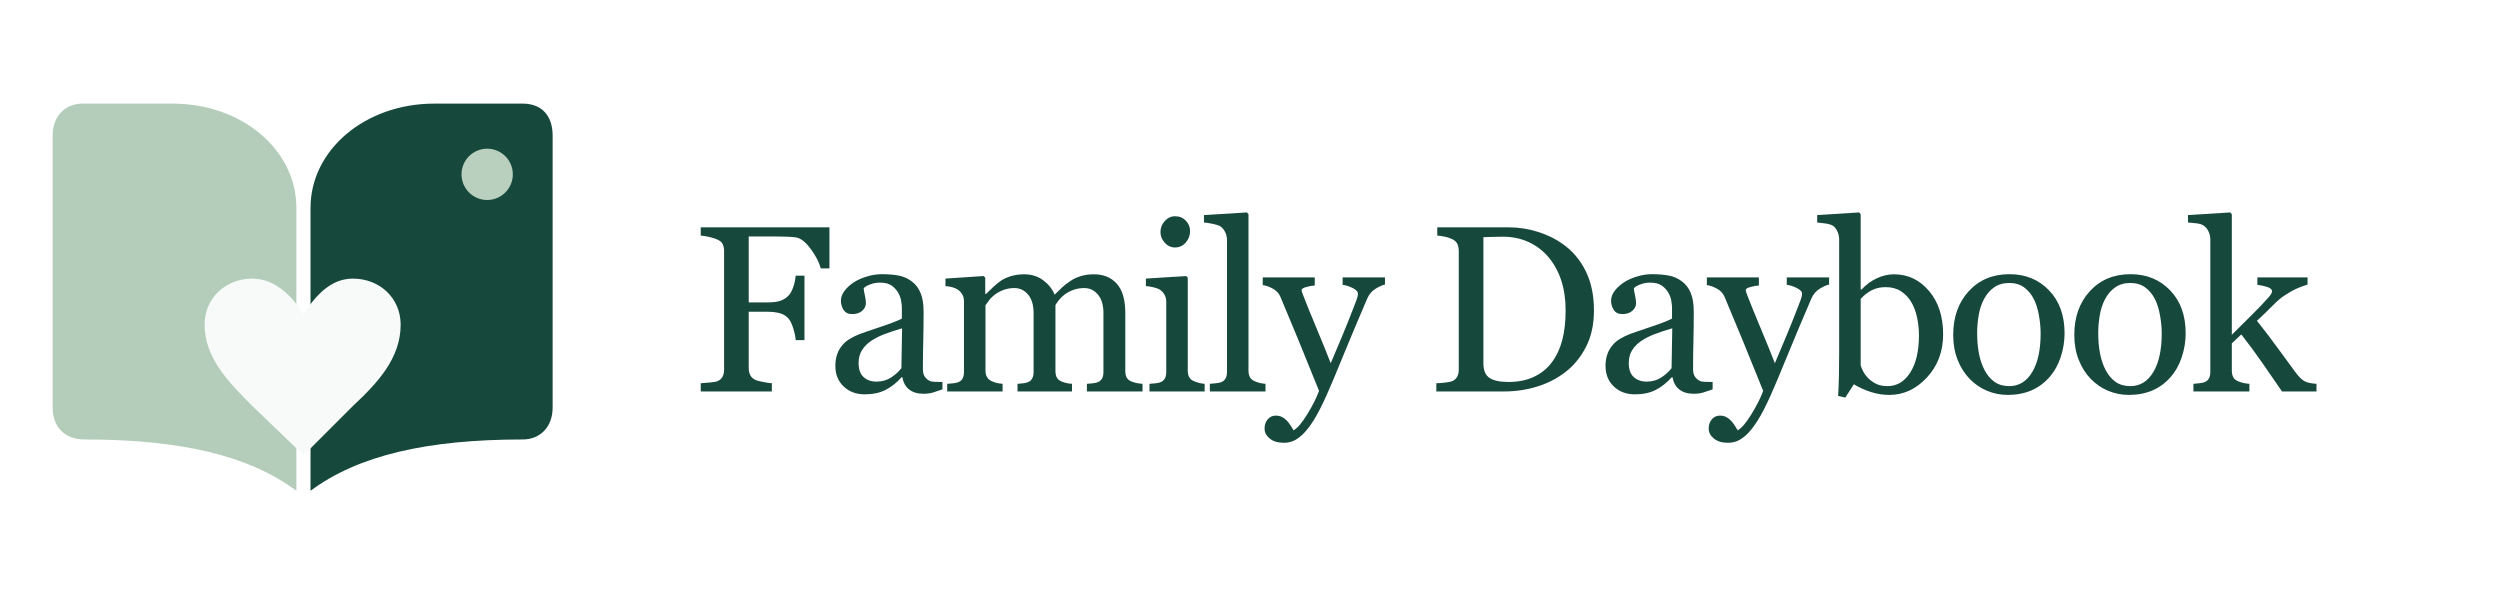
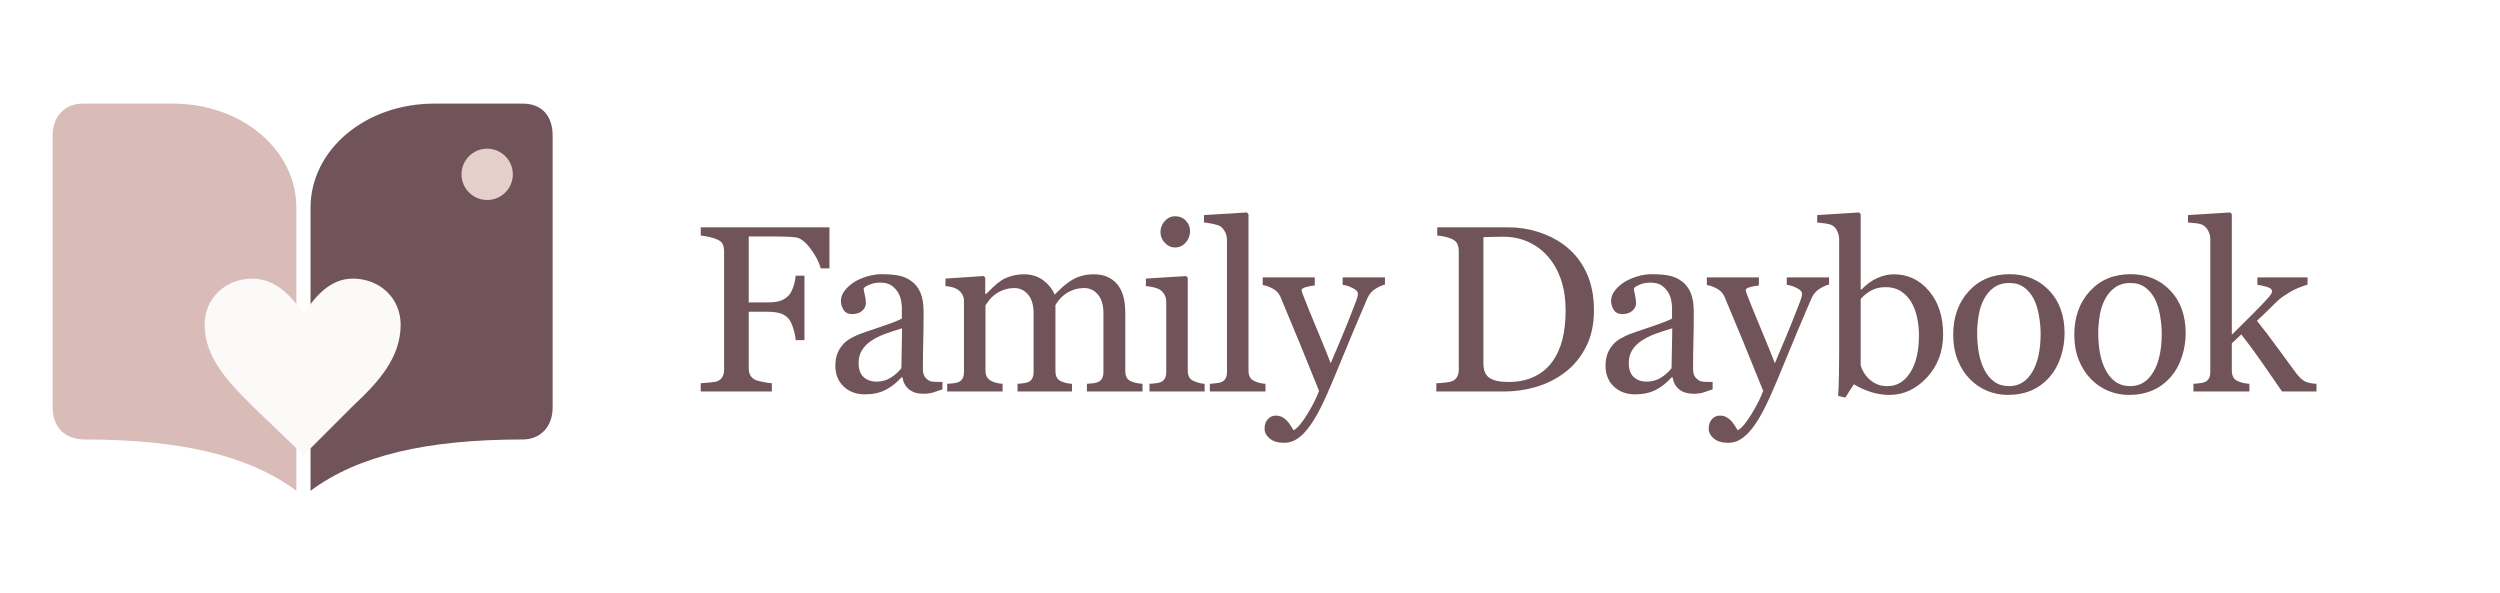
<svg xmlns="http://www.w3.org/2000/svg" viewBox="0 0 760 180" role="img" aria-labelledby="family-daybook-logo-title family-daybook-logo-description">
  <g transform="translate(8)">
-     <path fill="#B4CDBA" d="M17.1 31.5h27.4c21 0 37.6 14 37.6 31.7v86c-14.5-10.8-35.4-15.6-64.4-15.6-6 0-9.7-3.8-9.7-9.7V41.2c0-5.9 3.8-9.7 9.1-9.7Z" />
-     <path fill="#17483C" d="M86.4 63.2c0-17.7 16.7-31.7 37.6-31.7h26.9c5.9 0 9.1 3.8 9.1 9.7v82.7c0 5.9-3.8 9.7-9.1 9.7-29 0-50 4.8-64.5 15.6v-86Z" />
-     <circle cx="140.1" cy="53" r="7.8" fill="#B8D0BD" />
-     <path fill="#F7FAF8" d="M84.3 95.5c-4.9-7.6-10.2-10.8-15.6-10.8-8.1 0-14.5 5.9-14.5 14 0 10.2 7.5 17.7 14.5 24.7l15.6 15 15-15c7.5-7 14.5-14.5 14.5-24.7 0-8.1-6.4-14-14.5-14-5.4 0-10.2 3.2-15 10.8Z" />
+     <path fill="#d9bbb7" d="M17.1 31.5h27.4c21 0 37.6 14 37.6 31.7v86c-14.5-10.8-35.4-15.6-64.4-15.6-6 0-9.7-3.8-9.7-9.7V41.2c0-5.9 3.8-9.7 9.1-9.7Z" />
+     <path fill="#705459" d="M86.4 63.2c0-17.7 16.7-31.7 37.6-31.7h26.9c5.9 0 9.1 3.8 9.1 9.7v82.7c0 5.9-3.8 9.7-9.1 9.7-29 0-50 4.8-64.5 15.6v-86Z" />
+     <circle cx="140.1" cy="53" r="7.8" fill="#e4cfca" />
+     <path fill="#fbfaf8" d="M84.3 95.5c-4.9-7.6-10.2-10.8-15.6-10.8-8.1 0-14.5 5.9-14.5 14 0 10.2 7.5 17.7 14.5 24.7l15.6 15 15-15c7.5-7 14.5-14.5 14.5-24.7 0-8.1-6.4-14-14.5-14-5.4 0-10.2 3.2-15 10.8Z" />
  </g>
-   <g fill="#17483C" transform="translate(210 119) scale(0.03515625 -0.03515625)">
+   <g fill="#705459" transform="translate(210 119) scale(0.03515625 -0.03515625)">
    <path transform="translate(0.000 0.000)" d="M1199 1064L1124 1064Q1103 1143 1036.5 1233Q970 1323 909 1332Q878 1336 835.5 1338Q793 1340 739 1340L501 1340L501 770L664 770Q738 770 779 785.5Q820 801 849 833Q869 855 885.5 901.5Q902 948 907 1001L983 1001L983 444L907 444Q904 488 886.5 544Q869 600 849 625Q819 662 773.5 675.5Q728 689 664 689L501 689L501 200Q501 167 514 141Q527 115 560 99Q575 92 625 82Q675 72 701 71L701 0L86 0L86 71Q116 73 166 77.5Q216 82 231 89Q261 102 274.5 127.5Q288 153 288 189L288 1213Q288 1246 277 1271.5Q266 1297 231 1313Q204 1326 158.5 1336Q113 1346 86 1348L86 1419L1199 1419Z" />
    <path transform="translate(1170.111 0.000)" d="M1006 18Q959 1 923.5 -9.5Q888 -20 843 -20Q765 -20 718.5 16.5Q672 53 659 123L653 123Q588 51 513.5 13Q439 -25 334 -25Q223 -25 151.5 43Q80 111 80 221Q80 278 96 323Q112 368 144 404Q169 434 210 457.5Q251 481 287 495Q332 512 469.5 558Q607 604 655 630L655 729Q655 742 649.5 779Q644 816 626 849Q606 886 569.5 913.5Q533 941 466 941Q420 941 380.5 925.5Q341 910 325 893Q325 873 334.5 834Q344 795 344 762Q344 727 312.5 698Q281 669 225 669Q175 669 151.5 704.5Q128 740 128 784Q128 830 160.5 872Q193 914 245 947Q290 975 354 994.5Q418 1014 479 1014Q563 1014 625.5 1002.5Q688 991 739 953Q790 916 816.5 852.5Q843 789 843 689Q843 546 840 435.5Q837 325 837 194Q837 155 850.5 132Q864 109 892 93Q907 84 939.5 83Q972 82 1006 82ZM657 546Q572 521 508 497Q444 473 389 437Q339 403 310 356.5Q281 310 281 246Q281 163 324.5 124Q368 85 435 85Q506 85 560 119.5Q614 154 651 201Z" />
    <path transform="translate(2145.222 0.000)" d="M1761 0L1280 0L1280 66Q1303 68 1326.5 70Q1350 72 1368 78Q1396 87 1409.5 109.5Q1423 132 1423 168L1423 677Q1423 781 1375.5 837.5Q1328 894 1257 894Q1208 894 1165 879Q1122 864 1086 837Q1057 815 1037.5 789.5Q1018 764 1008 747L1008 178Q1008 143 1020 120.5Q1032 98 1061 86Q1084 77 1102.5 72.5Q1121 68 1151 66L1151 0L680 0L680 66Q703 68 724.5 70Q746 72 764 78Q792 87 805.5 109.5Q819 132 819 168L819 677Q819 781 771.5 837.5Q724 894 653 894Q604 894 561 878.5Q518 863 482 836Q453 814 433 786.5Q413 759 403 745L403 180Q403 146 417 123Q431 100 459 88Q480 78 502 73Q524 68 551 66L551 0L72 0L72 66Q95 68 119.5 70Q144 72 162 78Q190 87 203.5 109.5Q217 132 217 168L217 781Q217 813 202.5 838.5Q188 864 162 882Q143 894 115 901.5Q87 909 57 911L57 976L387 998L401 984L401 843L408 843Q433 868 469 902Q505 936 536 957Q571 981 623.5 997Q676 1013 737 1013Q833 1013 902 961.5Q971 910 1001 837Q1037 872 1064.5 898.5Q1092 925 1137 955Q1175 981 1226.5 997Q1278 1013 1341 1013Q1466 1013 1539 931Q1612 849 1612 679L1612 178Q1612 143 1624 120.5Q1636 98 1665 86Q1688 77 1710.5 72.5Q1733 68 1761 66Z" />
    <path transform="translate(3892.333 0.000)" d="M551 0L74 0L74 66Q97 68 121.5 70Q146 72 164 78Q192 87 205.5 109.5Q219 132 219 168L219 777Q219 809 204.5 835.5Q190 862 164 880Q145 892 109 900.5Q73 909 43 911L43 976L391 998L405 984L405 180Q405 145 418.5 122Q432 99 461 88Q483 79 504 73.5Q525 68 551 66ZM425 1387Q425 1330 387.5 1287.5Q350 1245 295 1245Q244 1245 206.5 1285.5Q169 1326 169 1378Q169 1433 206.5 1474Q244 1515 295 1515Q352 1515 388.5 1476.5Q425 1438 425 1387Z" />
    <path transform="translate(4435.444 0.000)" d="M534 0L53 0L53 66Q76 68 102 70.5Q128 73 145 78Q173 87 187 109.5Q201 132 201 168L201 1310Q201 1346 185.5 1377.5Q170 1409 145 1427Q127 1439 79 1449Q31 1459 2 1461L2 1525L373 1548L387 1533L387 180Q387 145 400 122.5Q413 100 442 88Q464 78 485.5 73Q507 68 534 66Z" />
    <path transform="translate(4964.556 0.000)" d="M-3 -322Q-3 -272 24.5 -240.5Q52 -209 93 -209Q125 -209 148 -221Q171 -233 189 -252Q204 -267 221 -293Q238 -319 248 -336Q298 -309 367.5 -195Q437 -81 468 5Q373 242 296 429Q219 616 135 816Q116 862 71 887.5Q26 913 -19 920L-19 986L431 986L431 916Q401 915 359 903.5Q317 892 317 877Q317 871 321.5 857Q326 843 332 828Q370 729 448 542.5Q526 356 569 244Q614 351 662.5 465.5Q711 580 771 736Q778 755 791 788.5Q804 822 804 846Q804 872 758.5 894.5Q713 917 672 922L672 986L1038 986L1038 924Q1008 919 959 889.5Q910 860 886 806Q767 530 674.5 303Q582 76 534 -31Q471 -171 421.5 -249.5Q372 -328 325 -373Q279 -415 241.5 -429.5Q204 -444 164 -444Q86 -444 41.5 -407Q-3 -370 -3 -322Z" />
    <path transform="translate(6352.778 0.000)" d="M1457 701Q1457 520 1389 387Q1321 254 1212 169Q1102 84 965 42Q828 0 682 0L94 0L94 71Q123 71 169.5 76.5Q216 82 231 89Q261 102 274.5 127.5Q288 153 288 189L288 1213Q288 1247 276.5 1274Q265 1301 231 1317Q200 1332 164 1339Q128 1346 102 1348L102 1419L722 1419Q850 1419 974 1379.5Q1098 1340 1190 1273Q1315 1184 1386 1040Q1457 896 1457 701ZM1212 702Q1212 845 1174 960.5Q1136 1076 1063 1162Q994 1244 893.5 1291Q793 1338 670 1338Q629 1338 577.5 1336.5Q526 1335 501 1334L501 243Q501 152 554 117Q607 82 717 82Q844 82 939 127Q1034 172 1093 252Q1155 336 1183.5 446.5Q1212 557 1212 702Z" />
    <path transform="translate(7829.889 0.000)" d="M1006 18Q959 1 923.5 -9.5Q888 -20 843 -20Q765 -20 718.5 16.5Q672 53 659 123L653 123Q588 51 513.5 13Q439 -25 334 -25Q223 -25 151.5 43Q80 111 80 221Q80 278 96 323Q112 368 144 404Q169 434 210 457.5Q251 481 287 495Q332 512 469.5 558Q607 604 655 630L655 729Q655 742 649.5 779Q644 816 626 849Q606 886 569.5 913.5Q533 941 466 941Q420 941 380.5 925.5Q341 910 325 893Q325 873 334.5 834Q344 795 344 762Q344 727 312.5 698Q281 669 225 669Q175 669 151.5 704.5Q128 740 128 784Q128 830 160.5 872Q193 914 245 947Q290 975 354 994.5Q418 1014 479 1014Q563 1014 625.5 1002.5Q688 991 739 953Q790 916 816.5 852.5Q843 789 843 689Q843 546 840 435.5Q837 325 837 194Q837 155 850.5 132Q864 109 892 93Q907 84 939.5 83Q972 82 1006 82ZM657 546Q572 521 508 497Q444 473 389 437Q339 403 310 356.5Q281 310 281 246Q281 163 324.5 124Q368 85 435 85Q506 85 560 119.5Q614 154 651 201Z" />
    <path transform="translate(8805.000 0.000)" d="M-3 -322Q-3 -272 24.5 -240.5Q52 -209 93 -209Q125 -209 148 -221Q171 -233 189 -252Q204 -267 221 -293Q238 -319 248 -336Q298 -309 367.5 -195Q437 -81 468 5Q373 242 296 429Q219 616 135 816Q116 862 71 887.5Q26 913 -19 920L-19 986L431 986L431 916Q401 915 359 903.5Q317 892 317 877Q317 871 321.5 857Q326 843 332 828Q370 729 448 542.5Q526 356 569 244Q614 351 662.5 465.5Q711 580 771 736Q778 755 791 788.5Q804 822 804 846Q804 872 758.5 894.5Q713 917 672 922L672 986L1038 986L1038 924Q1008 919 959 889.5Q910 860 886 806Q767 530 674.5 303Q582 76 534 -31Q471 -171 421.5 -249.5Q372 -328 325 -373Q279 -415 241.5 -429.5Q204 -444 164 -444Q86 -444 41.5 -407Q-3 -370 -3 -322Z" />
    <path transform="translate(9756.111 0.000)" d="M1073 494Q1073 272 933 121Q793 -30 608 -30Q527 -30 448.5 -5Q370 20 301 62L227 -53L165 -39Q170 35 172 139Q174 243 174 340L174 1316Q174 1350 158.5 1384Q143 1418 119 1433Q100 1446 55.5 1452.5Q11 1459 -16 1461L-16 1525L346 1548L360 1533L360 883L367 881Q429 947 502.5 980Q576 1013 647 1013Q829 1013 951 869Q1073 725 1073 494ZM864 487Q864 561 848 638Q832 715 798 772Q764 830 709 866Q654 902 577 902Q507 902 454.5 874.5Q402 847 360 800L360 226Q366 202 383.5 170Q401 138 431 109Q461 81 499 63.5Q537 46 592 46Q714 46 789 164Q864 282 864 487Z" />
    <path transform="translate(10846.222 0.000)" d="M1033 503Q1033 399 1000 298.5Q967 198 906 128Q837 48 746 9Q655 -30 542 -30Q448 -30 363 5.5Q278 41 212 109Q147 176 108.5 272.5Q70 369 70 489Q70 720 204.5 867Q339 1014 557 1014Q764 1014 898.5 874.5Q1033 735 1033 503ZM826 501Q826 576 811 659.5Q796 743 766 801Q734 863 682 900.5Q630 938 555 938Q478 938 423.5 900Q369 862 335 796Q303 735 290 657Q277 579 277 506Q277 410 292.5 328.5Q308 247 342 183Q376 119 427.5 82.5Q479 46 555 46Q680 46 753 167Q826 288 826 501Z" />
    <path transform="translate(11893.333 0.000)" d="M1033 503Q1033 399 1000 298.5Q967 198 906 128Q837 48 746 9Q655 -30 542 -30Q448 -30 363 5.5Q278 41 212 109Q147 176 108.5 272.5Q70 369 70 489Q70 720 204.5 867Q339 1014 557 1014Q764 1014 898.5 874.5Q1033 735 1033 503ZM826 501Q826 576 811 659.5Q796 743 766 801Q734 863 682 900.5Q630 938 555 938Q478 938 423.5 900Q369 862 335 796Q303 735 290 657Q277 579 277 506Q277 410 292.5 328.5Q308 247 342 183Q376 119 427.5 82.5Q479 46 555 46Q680 46 753 167Q826 288 826 501Z" />
    <path transform="translate(12940.444 0.000)" d="M1117 0L819 0Q741 113 652 242Q563 371 467 493L385 416L385 182Q385 146 398 122.5Q411 99 440 88Q464 78 486 73Q508 68 537 66L537 0L53 0L53 66Q76 68 101 70.5Q126 73 143 78Q171 87 185 109.5Q199 132 199 168L199 1314Q199 1351 183.5 1383.5Q168 1416 143 1433Q122 1449 77.5 1454Q33 1459 6 1461L6 1525L371 1548L385 1533L385 490Q463 568 553.5 657.5Q644 747 706 817Q714 826 723.5 840.5Q733 855 733 864Q733 891 689.5 904Q646 917 606 922L606 986L1040 986L1040 924Q956 899 891.5 861.5Q827 824 793 794Q769 774 725 729Q681 684 602 611Q684 510 786.5 369Q889 228 936 165Q980 106 1015 88Q1050 70 1117 66Z" />
  </g>
</svg>
